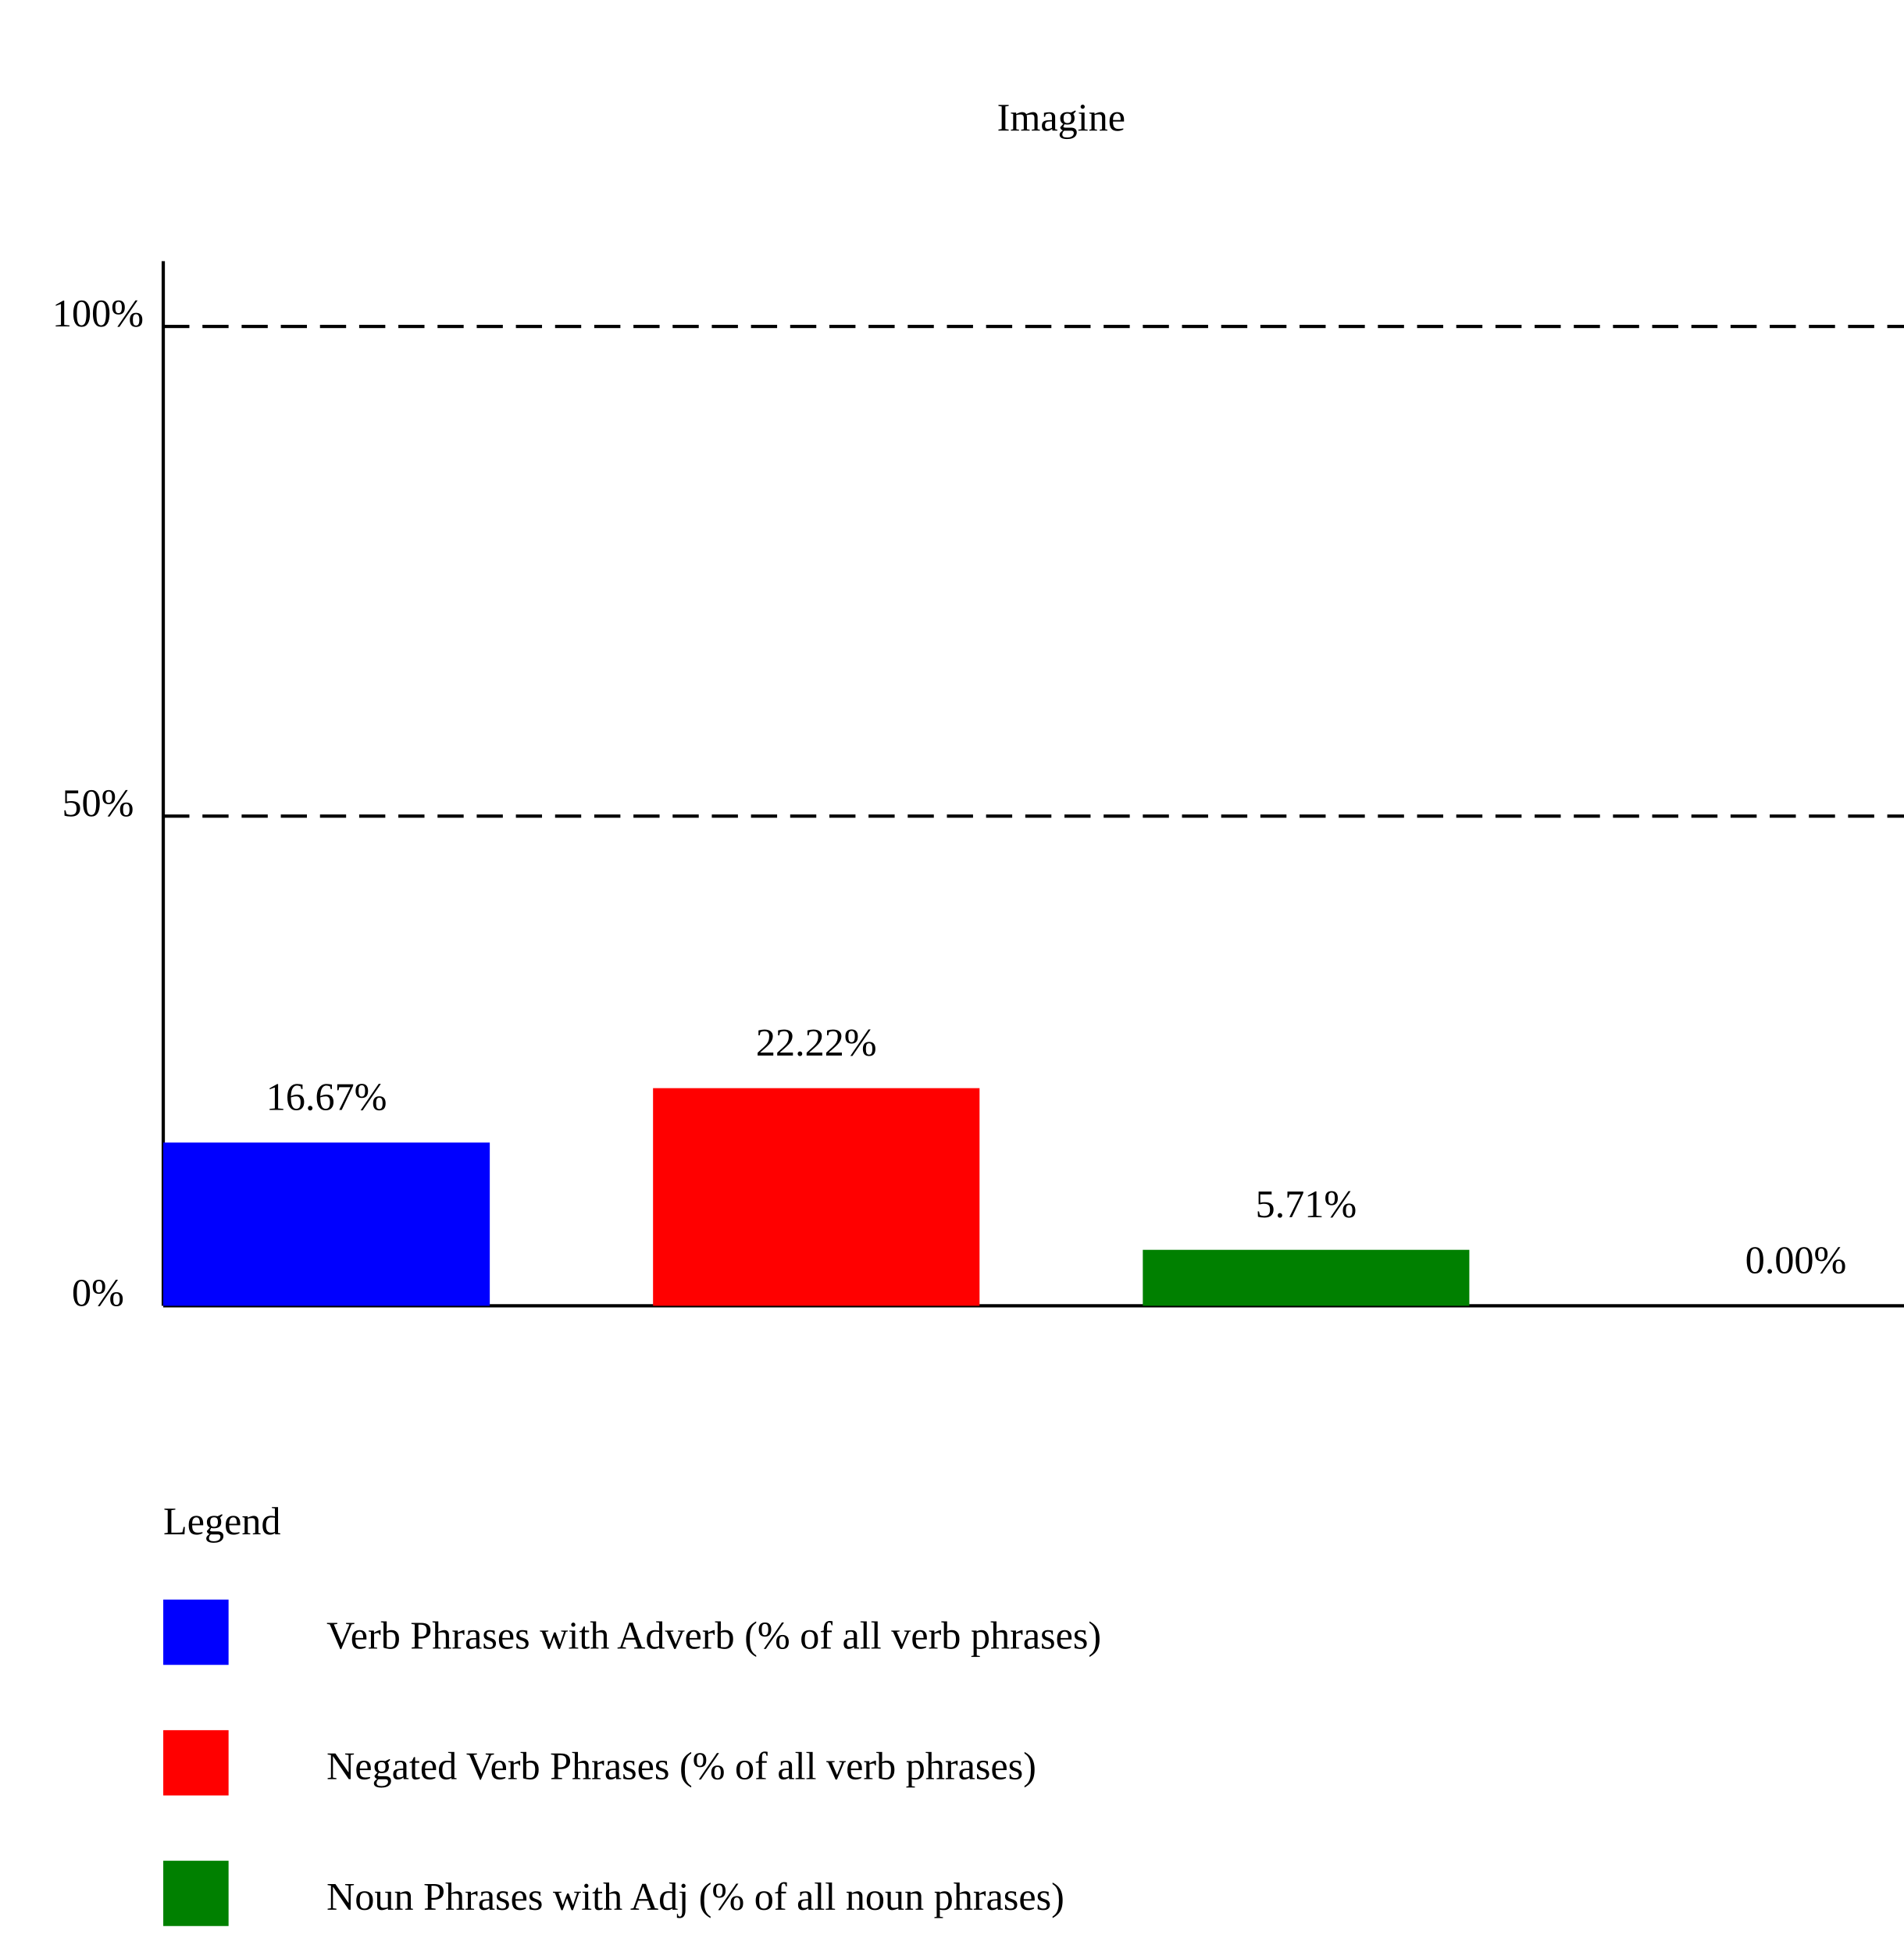
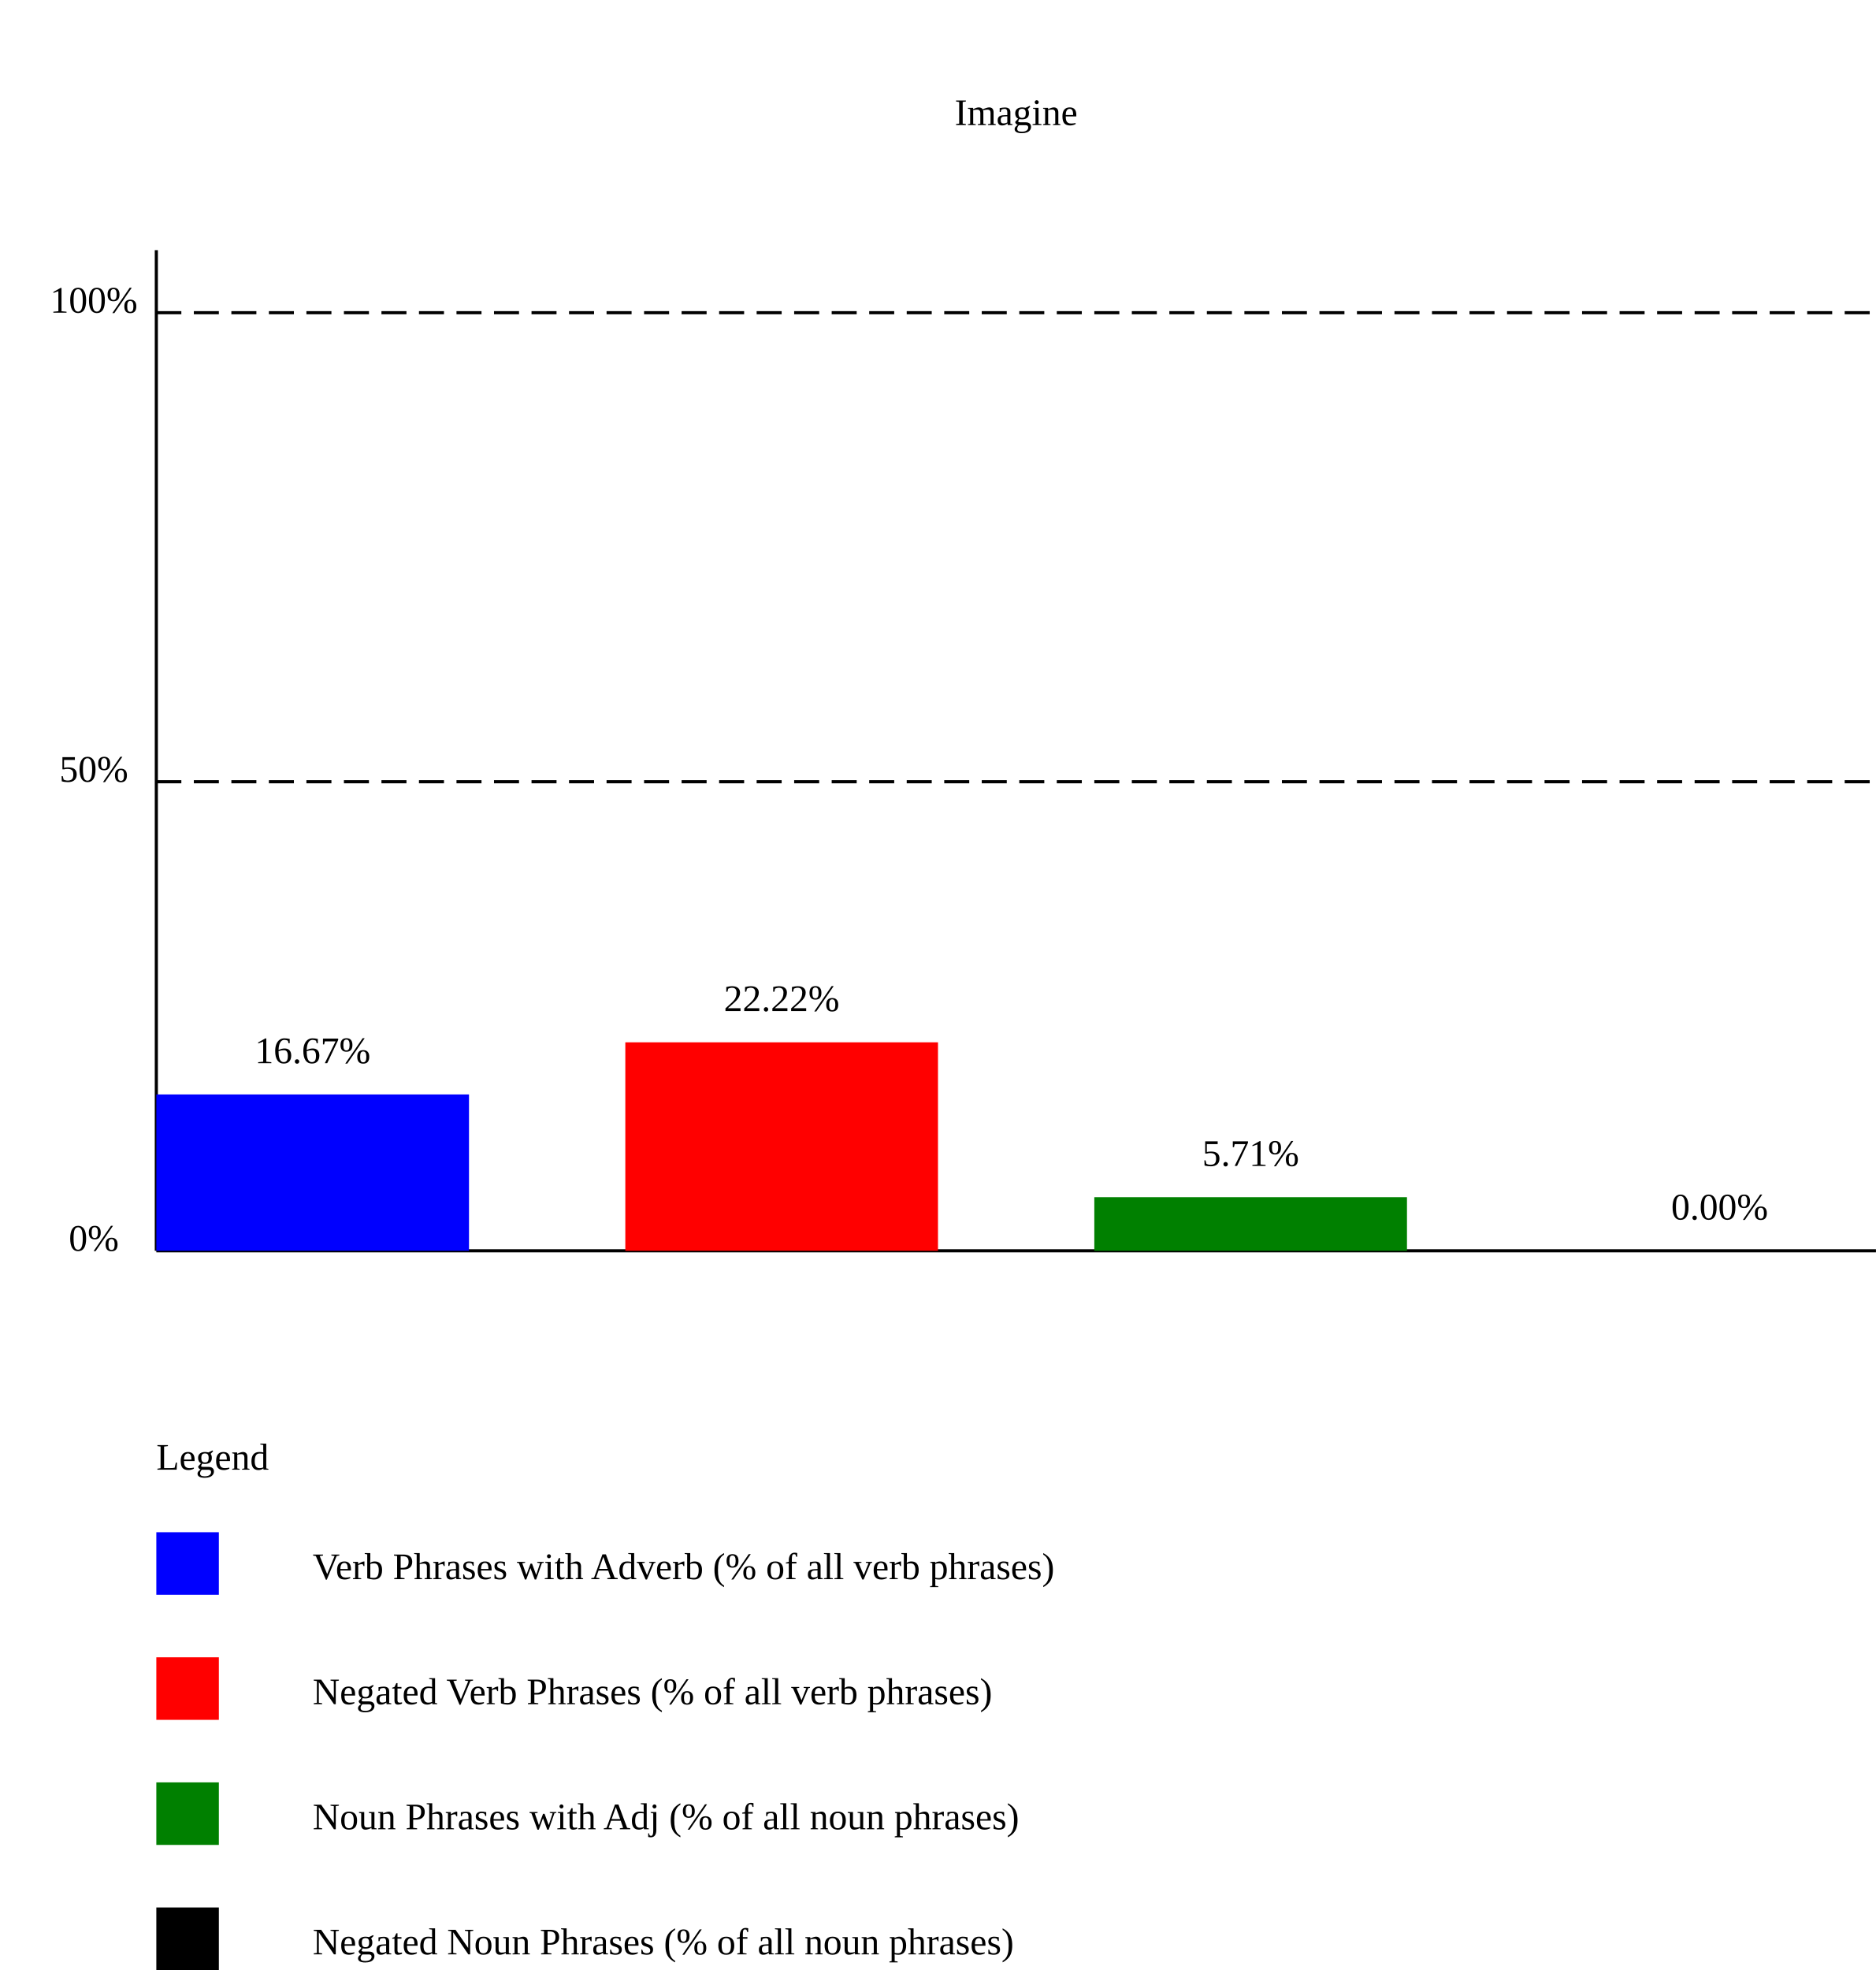
- <svg xmlns="http://www.w3.org/2000/svg" width="100%" height="100%">
+ <svg xmlns="http://www.w3.org/2000/svg" width="100%" height="100%" viewBox="0 0 600 630" preserveAspectRatio="xMidYMid">
  <text x="325" y="40" text-anchor="middle">Imagine</text>
  <line x1="50" y1="400" x2="600" y2="400" style="stroke:rgb(0,0,0);stroke-width:1" />
  <line x1="50" y1="400" x2="50" y2="80" style="stroke:rgb(0,0,0);stroke-width:1" />
  <text x="30" y="400" text-anchor="middle">0%</text>
  <text x="30" y="250" text-anchor="middle">50%</text>
  <text x="30" y="100" text-anchor="middle">100%</text>
  <line x1="50" y1="250" x2="600" y2="250" style="stroke:rgb(0,0,0);stroke-width:1" stroke-dasharray="8 4" />
  <line x1="50" y1="100" x2="600" y2="100" style="stroke:rgb(0,0,0);stroke-width:1" stroke-dasharray="8 4" />
  <rect x="50" y="350" width="100" height="50" style="fill:blue" />
  <rect x="200" y="333.333" width="100" height="66.667" style="fill:red" />
  <rect x="350" y="382.857" width="100" height="17.143" style="fill:green" />
  <rect x="500" y="400" width="100" height="0" style="fill:black" />
  <text x="100" y="340" text-anchor="middle">16.67%</text>
  <text x="250" y="323.333" text-anchor="middle">22.22%</text>
  <text x="400" y="372.857" text-anchor="middle">5.71%</text>
  <text x="550" y="390" text-anchor="middle">0.00%</text>
  <text x="50" y="470" text-anchor="left">Legend</text>
  <rect x="50" y="490" width="20" height="20" style="fill:blue" />
  <text x="100" y="505" text-anchor="left">Verb Phrases with Adverb (% of all verb phrases)</text>
  <rect x="50" y="530" width="20" height="20" style="fill:red" />
  <text x="100" y="545" text-anchor="left">Negated Verb Phrases (% of all verb phrases)</text>
  <rect x="50" y="570" width="20" height="20" style="fill:green" />
  <text x="100" y="585" text-anchor="left">Noun Phrases with Adj (% of all noun phrases)</text>
  <rect x="50" y="610" width="20" height="20" style="fill:black" />
  <text x="100" y="625" text-anchor="left">Negated Noun Phrases (% of all noun phrases)</text>
</svg>
